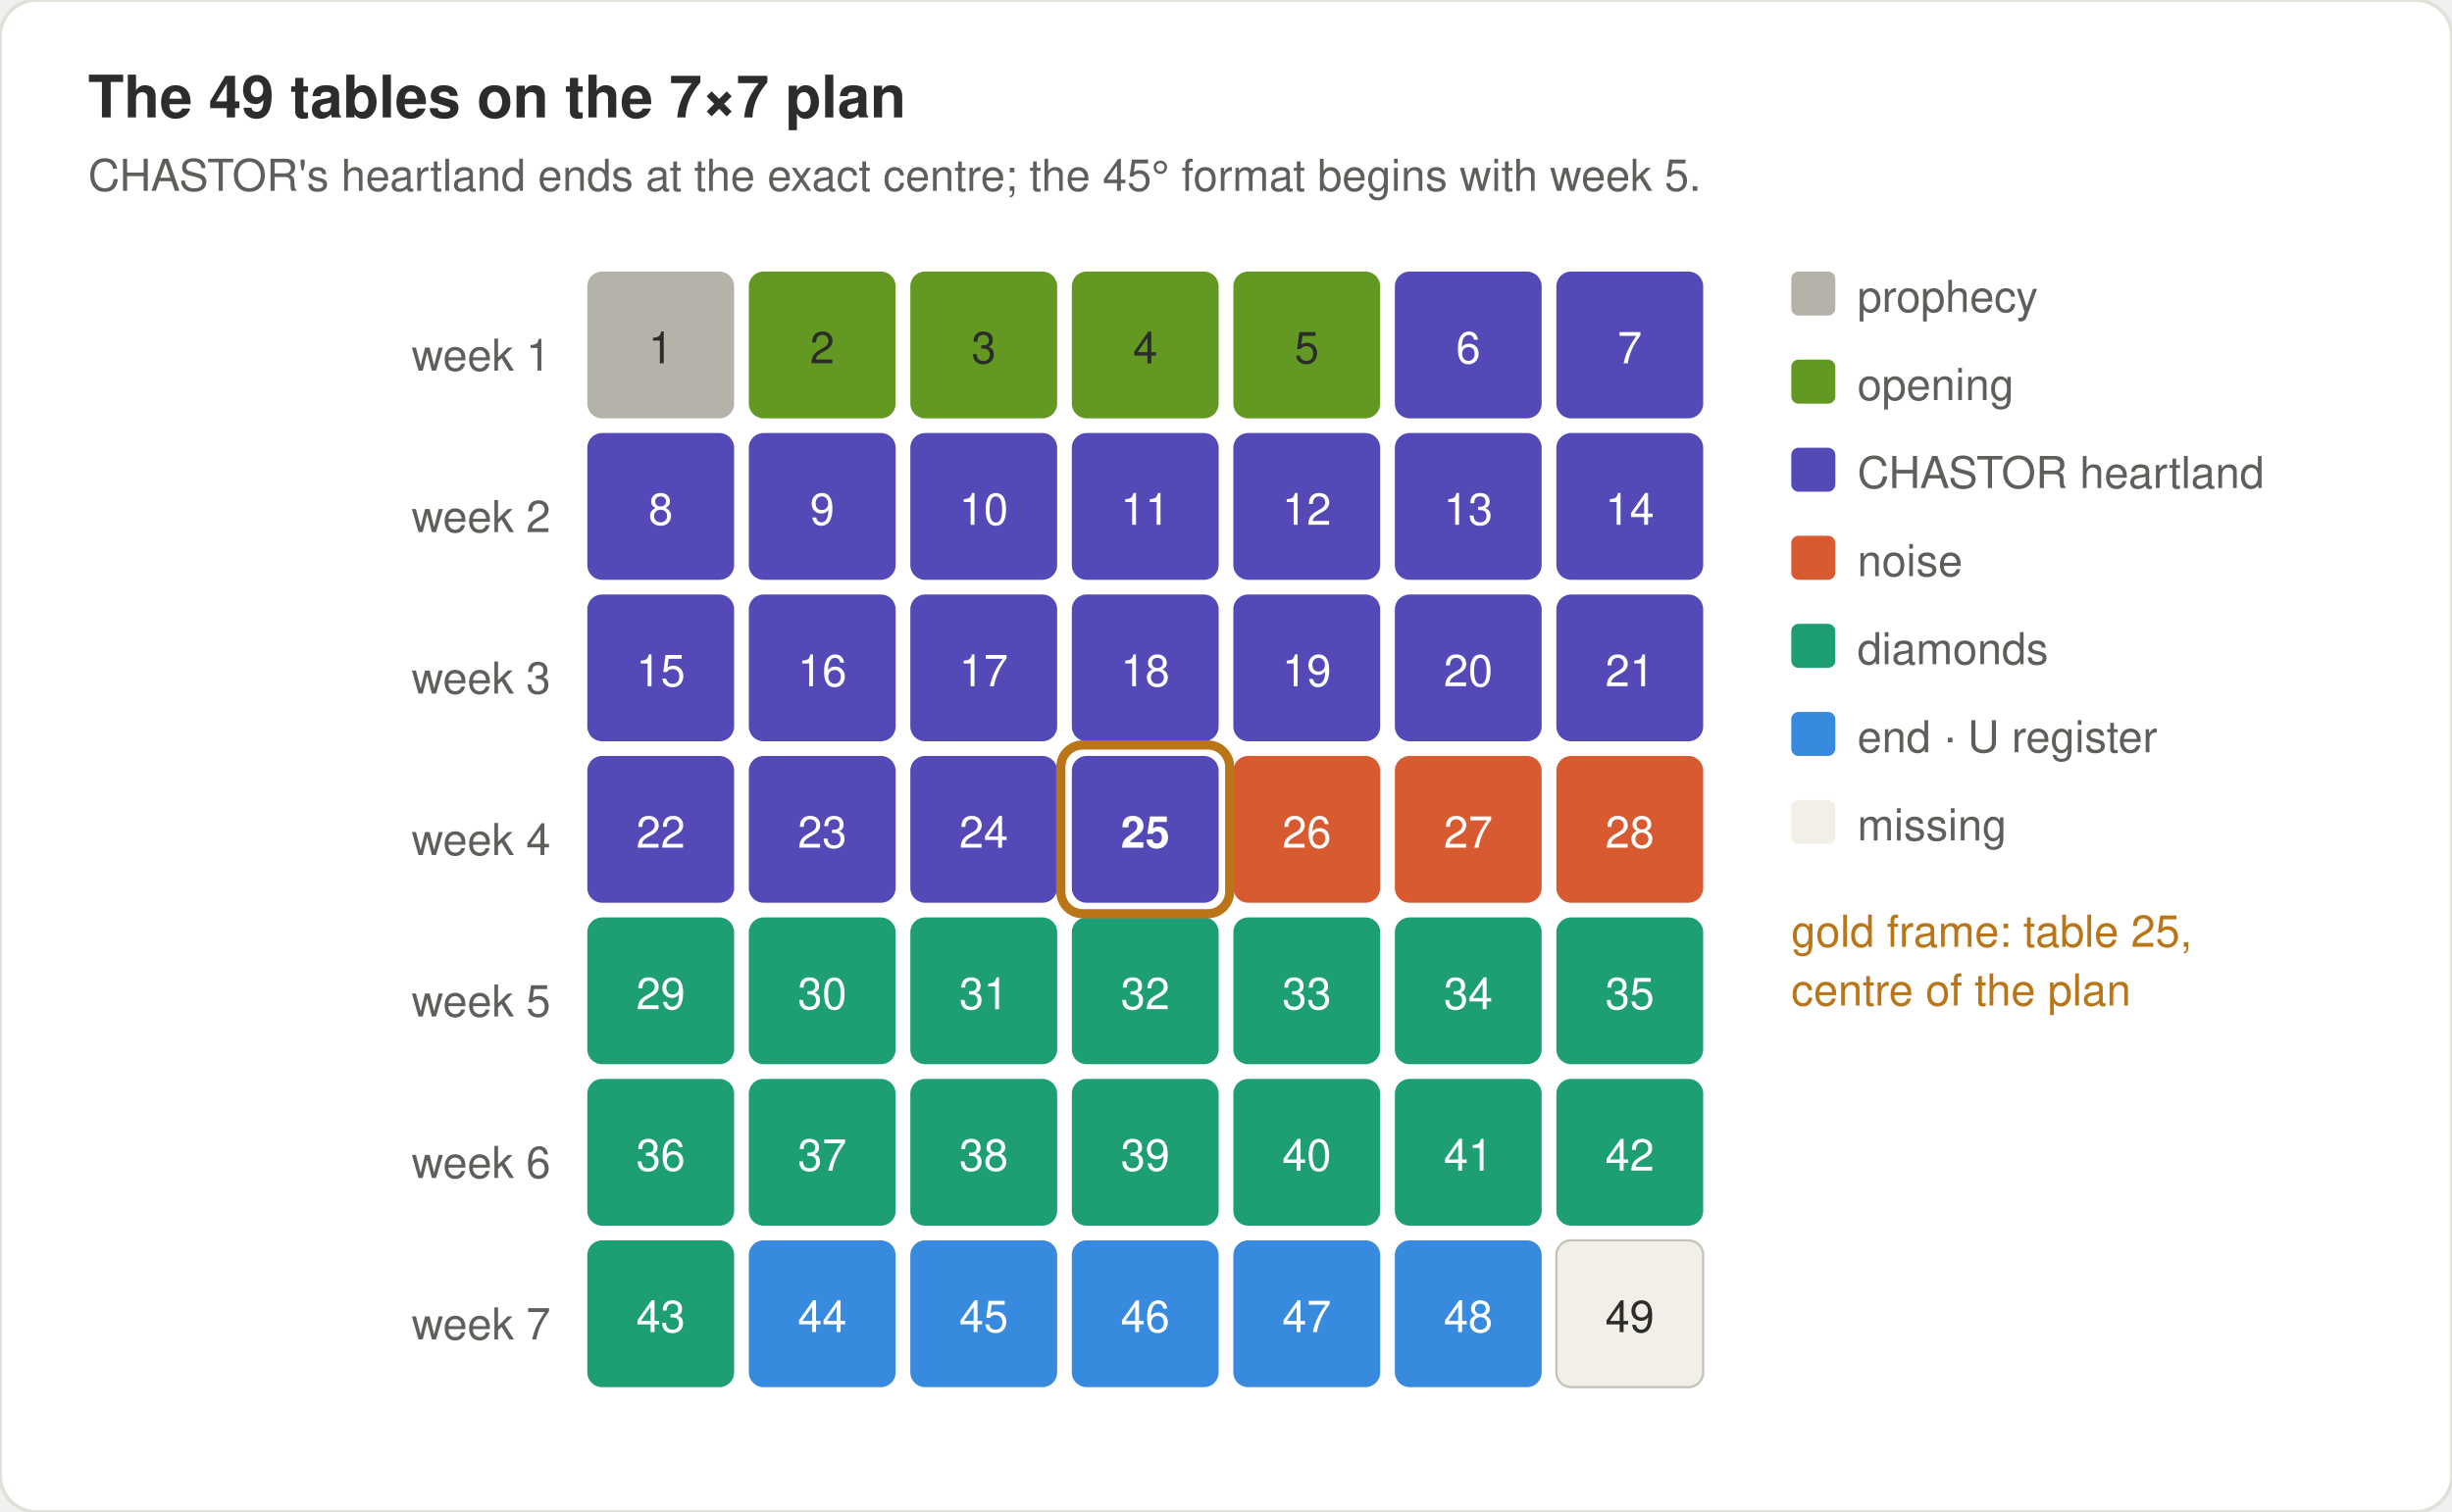
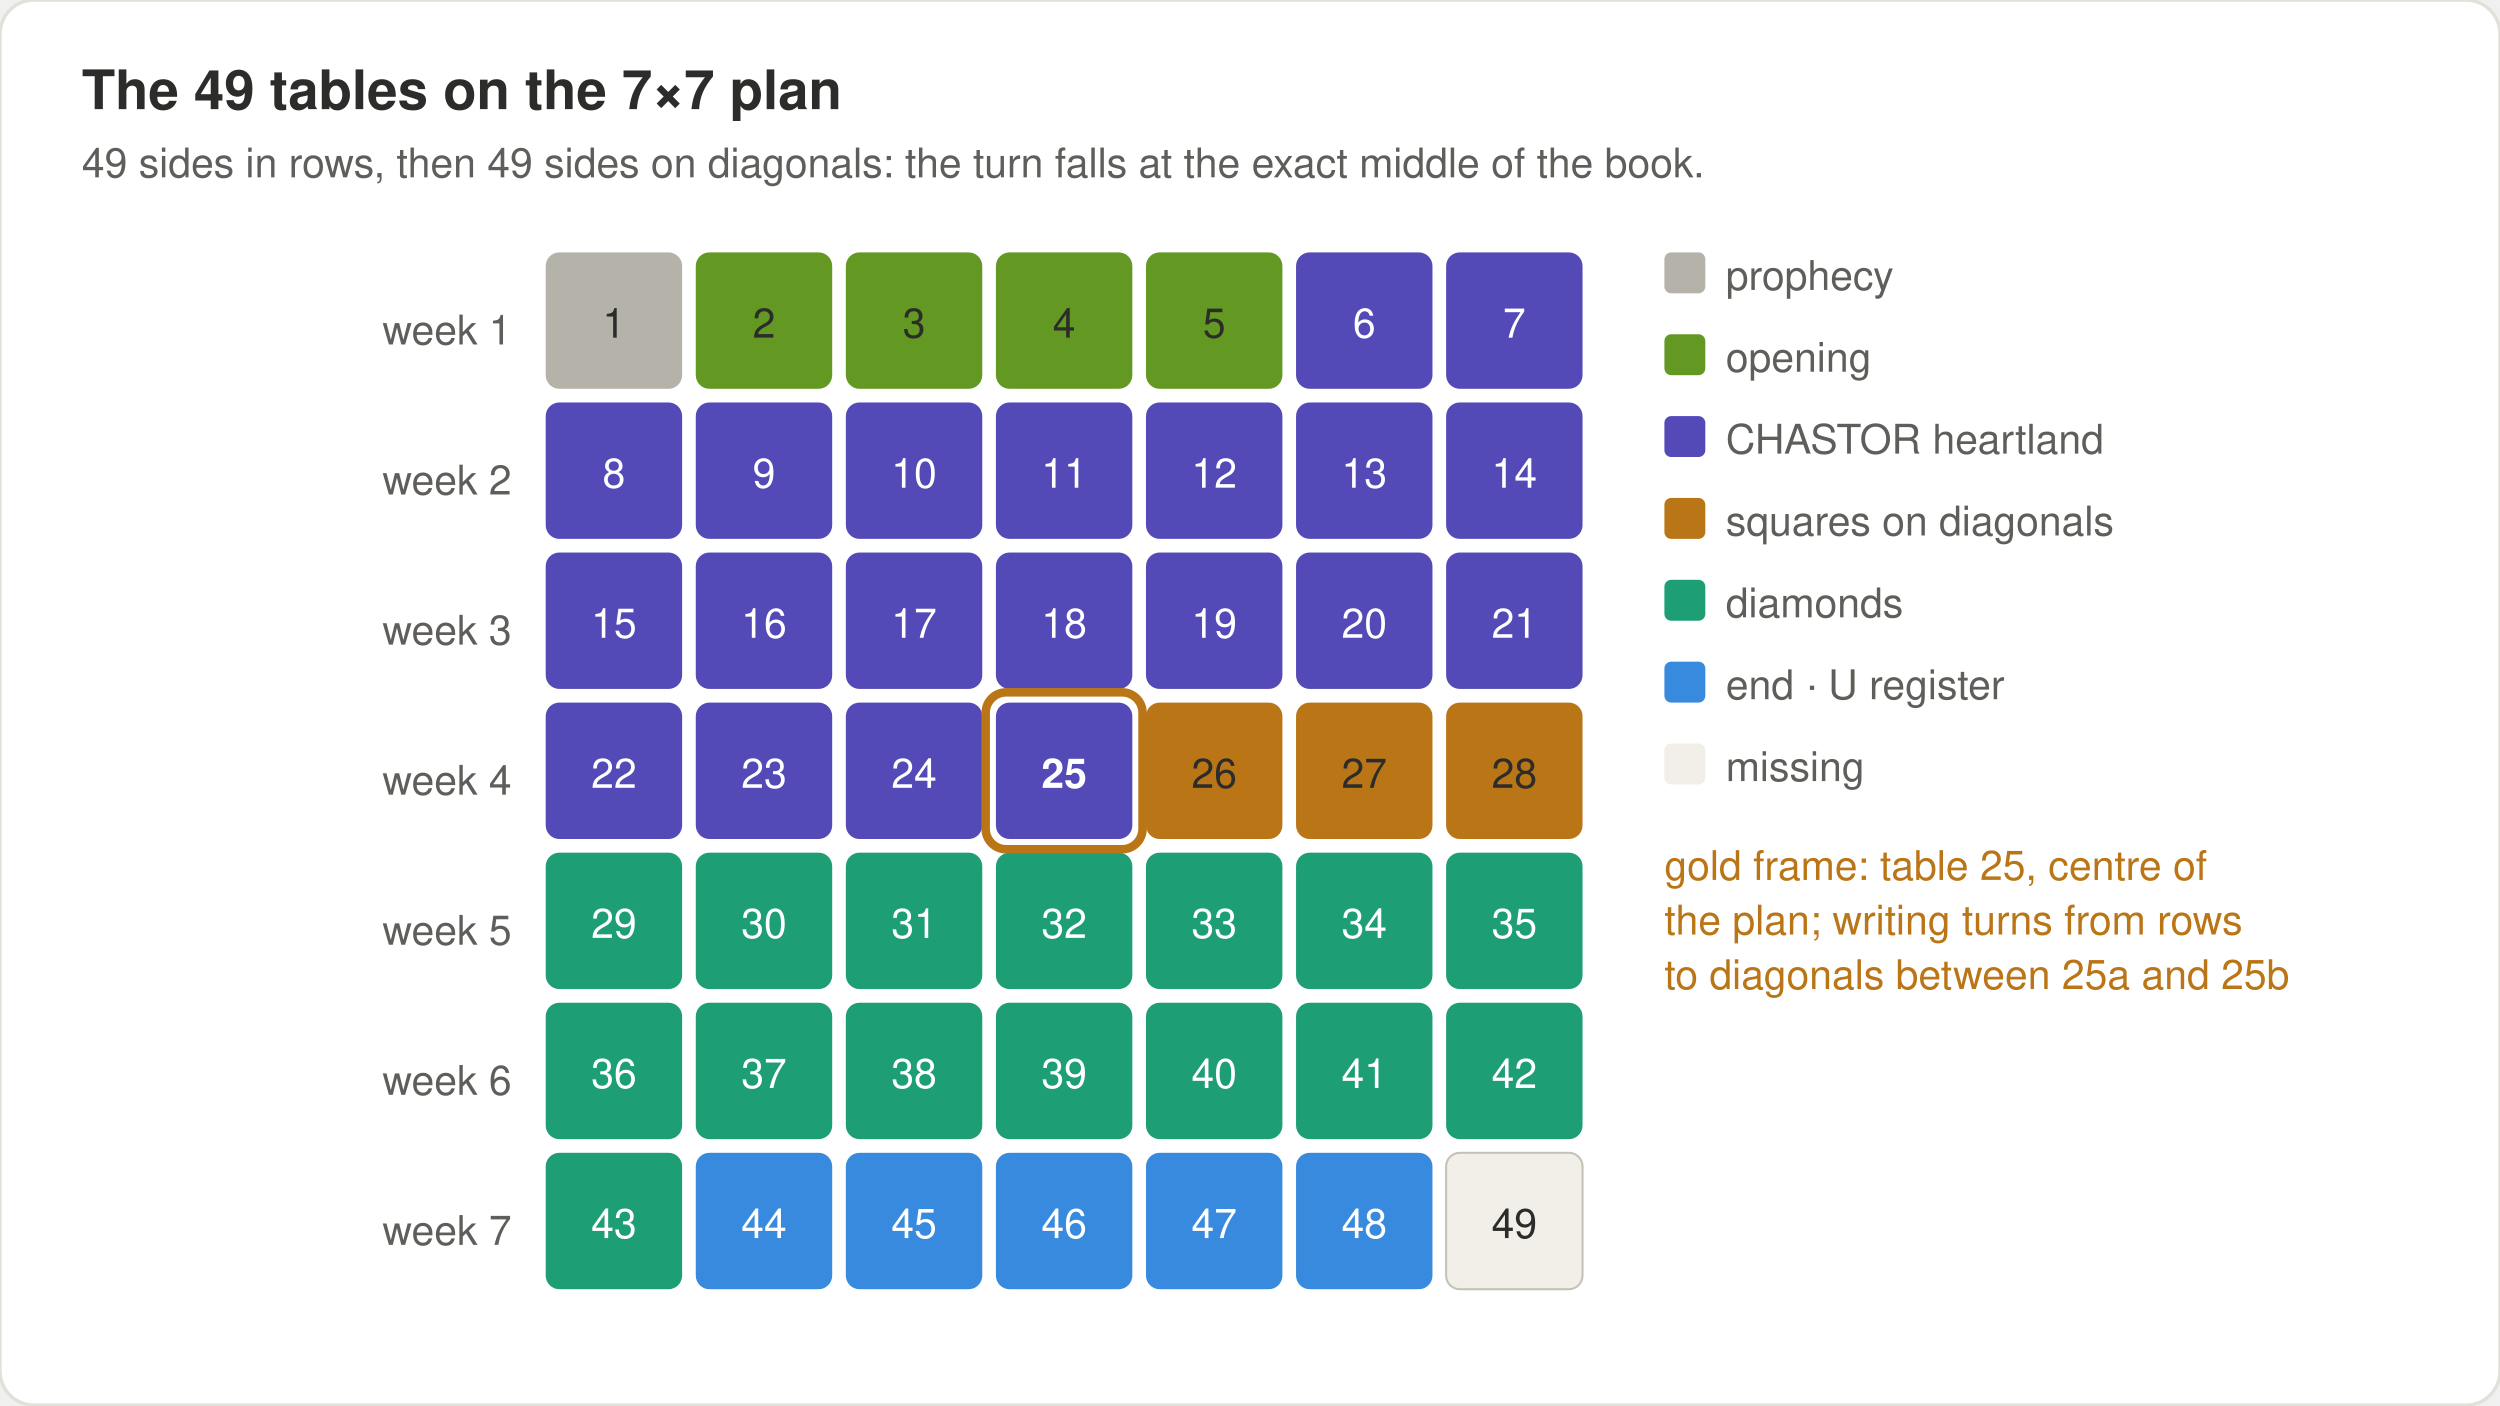
- <svg xmlns="http://www.w3.org/2000/svg" width="668" height="412" viewBox="0 0 668 412" font-family="Segoe UI, Helvetica, Arial, sans-serif" role="img">
-   <rect x="0" y="0" width="668" height="412" rx="10" fill="#FFFFFF" stroke="#E1E0D9" />
+ <svg xmlns="http://www.w3.org/2000/svg" width="733" height="412" viewBox="0 0 733 412" font-family="Segoe UI, Helvetica, Arial, sans-serif" role="img">
+   <rect x="0" y="0" width="733" height="412" rx="10" fill="#FFFFFF" stroke="#E1E0D9" />
  <text x="24" y="32" font-size="16" fill="#2C2C2A" text-anchor="start" font-weight="600">The 49 tables on the 7×7 plan</text>
-   <text x="24" y="52" font-size="12" fill="#5F5E5A" text-anchor="start" font-weight="400">CHASTOR's heartland ends at the exact centre; the 45° format begins with week 5.</text>
+   <text x="24" y="52" font-size="12" fill="#5F5E5A" text-anchor="start" font-weight="400">49 sides in rows, then 49 sides on diagonals: the turn falls at the exact middle of the book.</text>
  <text x="150" y="101" font-size="12" fill="#5F5E5A" text-anchor="end" font-weight="400">week 1</text>
  <rect x="160" y="74" width="40" height="40" rx="4" fill="#B4B2A9" />
  <text x="180.0" y="99" font-size="12" fill="#2C2C2A" text-anchor="middle" font-weight="400">1</text>
  <rect x="204" y="74" width="40" height="40" rx="4" fill="#639922" />
  <text x="224.0" y="99" font-size="12" fill="#2C2C2A" text-anchor="middle" font-weight="400">2</text>
  <rect x="248" y="74" width="40" height="40" rx="4" fill="#639922" />
  <text x="268.0" y="99" font-size="12" fill="#2C2C2A" text-anchor="middle" font-weight="400">3</text>
  <rect x="292" y="74" width="40" height="40" rx="4" fill="#639922" />
  <text x="312.0" y="99" font-size="12" fill="#2C2C2A" text-anchor="middle" font-weight="400">4</text>
  <rect x="336" y="74" width="40" height="40" rx="4" fill="#639922" />
  <text x="356.0" y="99" font-size="12" fill="#2C2C2A" text-anchor="middle" font-weight="400">5</text>
  <rect x="380" y="74" width="40" height="40" rx="4" fill="#534AB7" />
  <text x="400.0" y="99" font-size="12" fill="#FFFFFF" text-anchor="middle" font-weight="400">6</text>
  <rect x="424" y="74" width="40" height="40" rx="4" fill="#534AB7" />
  <text x="444.0" y="99" font-size="12" fill="#FFFFFF" text-anchor="middle" font-weight="400">7</text>
  <text x="150" y="145" font-size="12" fill="#5F5E5A" text-anchor="end" font-weight="400">week 2</text>
  <rect x="160" y="118" width="40" height="40" rx="4" fill="#534AB7" />
  <text x="180.0" y="143" font-size="12" fill="#FFFFFF" text-anchor="middle" font-weight="400">8</text>
  <rect x="204" y="118" width="40" height="40" rx="4" fill="#534AB7" />
  <text x="224.0" y="143" font-size="12" fill="#FFFFFF" text-anchor="middle" font-weight="400">9</text>
  <rect x="248" y="118" width="40" height="40" rx="4" fill="#534AB7" />
  <text x="268.0" y="143" font-size="12" fill="#FFFFFF" text-anchor="middle" font-weight="400">10</text>
  <rect x="292" y="118" width="40" height="40" rx="4" fill="#534AB7" />
  <text x="312.0" y="143" font-size="12" fill="#FFFFFF" text-anchor="middle" font-weight="400">11</text>
  <rect x="336" y="118" width="40" height="40" rx="4" fill="#534AB7" />
  <text x="356.0" y="143" font-size="12" fill="#FFFFFF" text-anchor="middle" font-weight="400">12</text>
  <rect x="380" y="118" width="40" height="40" rx="4" fill="#534AB7" />
  <text x="400.0" y="143" font-size="12" fill="#FFFFFF" text-anchor="middle" font-weight="400">13</text>
  <rect x="424" y="118" width="40" height="40" rx="4" fill="#534AB7" />
  <text x="444.0" y="143" font-size="12" fill="#FFFFFF" text-anchor="middle" font-weight="400">14</text>
  <text x="150" y="189" font-size="12" fill="#5F5E5A" text-anchor="end" font-weight="400">week 3</text>
  <rect x="160" y="162" width="40" height="40" rx="4" fill="#534AB7" />
  <text x="180.0" y="187" font-size="12" fill="#FFFFFF" text-anchor="middle" font-weight="400">15</text>
  <rect x="204" y="162" width="40" height="40" rx="4" fill="#534AB7" />
  <text x="224.0" y="187" font-size="12" fill="#FFFFFF" text-anchor="middle" font-weight="400">16</text>
  <rect x="248" y="162" width="40" height="40" rx="4" fill="#534AB7" />
  <text x="268.0" y="187" font-size="12" fill="#FFFFFF" text-anchor="middle" font-weight="400">17</text>
  <rect x="292" y="162" width="40" height="40" rx="4" fill="#534AB7" />
  <text x="312.0" y="187" font-size="12" fill="#FFFFFF" text-anchor="middle" font-weight="400">18</text>
  <rect x="336" y="162" width="40" height="40" rx="4" fill="#534AB7" />
  <text x="356.0" y="187" font-size="12" fill="#FFFFFF" text-anchor="middle" font-weight="400">19</text>
  <rect x="380" y="162" width="40" height="40" rx="4" fill="#534AB7" />
  <text x="400.0" y="187" font-size="12" fill="#FFFFFF" text-anchor="middle" font-weight="400">20</text>
  <rect x="424" y="162" width="40" height="40" rx="4" fill="#534AB7" />
  <text x="444.0" y="187" font-size="12" fill="#FFFFFF" text-anchor="middle" font-weight="400">21</text>
  <text x="150" y="233" font-size="12" fill="#5F5E5A" text-anchor="end" font-weight="400">week 4</text>
  <rect x="160" y="206" width="40" height="40" rx="4" fill="#534AB7" />
  <text x="180.0" y="231" font-size="12" fill="#FFFFFF" text-anchor="middle" font-weight="400">22</text>
  <rect x="204" y="206" width="40" height="40" rx="4" fill="#534AB7" />
  <text x="224.0" y="231" font-size="12" fill="#FFFFFF" text-anchor="middle" font-weight="400">23</text>
  <rect x="248" y="206" width="40" height="40" rx="4" fill="#534AB7" />
  <text x="268.0" y="231" font-size="12" fill="#FFFFFF" text-anchor="middle" font-weight="400">24</text>
  <rect x="292" y="206" width="40" height="40" rx="4" fill="#534AB7" />
  <text x="312.0" y="231" font-size="12" fill="#FFFFFF" text-anchor="middle" font-weight="600">25</text>
-   <rect x="336" y="206" width="40" height="40" rx="4" fill="#D85A30" />
-   <text x="356.0" y="231" font-size="12" fill="#FFFFFF" text-anchor="middle" font-weight="400">26</text>
-   <rect x="380" y="206" width="40" height="40" rx="4" fill="#D85A30" />
-   <text x="400.0" y="231" font-size="12" fill="#FFFFFF" text-anchor="middle" font-weight="400">27</text>
-   <rect x="424" y="206" width="40" height="40" rx="4" fill="#D85A30" />
-   <text x="444.0" y="231" font-size="12" fill="#FFFFFF" text-anchor="middle" font-weight="400">28</text>
+   <rect x="336" y="206" width="40" height="40" rx="4" fill="#BA7517" />
+   <text x="356.0" y="231" font-size="12" fill="#2C2C2A" text-anchor="middle" font-weight="400">26</text>
+   <rect x="380" y="206" width="40" height="40" rx="4" fill="#BA7517" />
+   <text x="400.0" y="231" font-size="12" fill="#2C2C2A" text-anchor="middle" font-weight="400">27</text>
+   <rect x="424" y="206" width="40" height="40" rx="4" fill="#BA7517" />
+   <text x="444.0" y="231" font-size="12" fill="#2C2C2A" text-anchor="middle" font-weight="400">28</text>
  <text x="150" y="277" font-size="12" fill="#5F5E5A" text-anchor="end" font-weight="400">week 5</text>
  <rect x="160" y="250" width="40" height="40" rx="4" fill="#1D9E75" />
  <text x="180.0" y="275" font-size="12" fill="#FFFFFF" text-anchor="middle" font-weight="400">29</text>
  <rect x="204" y="250" width="40" height="40" rx="4" fill="#1D9E75" />
  <text x="224.0" y="275" font-size="12" fill="#FFFFFF" text-anchor="middle" font-weight="400">30</text>
  <rect x="248" y="250" width="40" height="40" rx="4" fill="#1D9E75" />
  <text x="268.0" y="275" font-size="12" fill="#FFFFFF" text-anchor="middle" font-weight="400">31</text>
  <rect x="292" y="250" width="40" height="40" rx="4" fill="#1D9E75" />
  <text x="312.0" y="275" font-size="12" fill="#FFFFFF" text-anchor="middle" font-weight="400">32</text>
  <rect x="336" y="250" width="40" height="40" rx="4" fill="#1D9E75" />
  <text x="356.0" y="275" font-size="12" fill="#FFFFFF" text-anchor="middle" font-weight="400">33</text>
  <rect x="380" y="250" width="40" height="40" rx="4" fill="#1D9E75" />
  <text x="400.0" y="275" font-size="12" fill="#FFFFFF" text-anchor="middle" font-weight="400">34</text>
  <rect x="424" y="250" width="40" height="40" rx="4" fill="#1D9E75" />
  <text x="444.0" y="275" font-size="12" fill="#FFFFFF" text-anchor="middle" font-weight="400">35</text>
  <text x="150" y="321" font-size="12" fill="#5F5E5A" text-anchor="end" font-weight="400">week 6</text>
  <rect x="160" y="294" width="40" height="40" rx="4" fill="#1D9E75" />
  <text x="180.0" y="319" font-size="12" fill="#FFFFFF" text-anchor="middle" font-weight="400">36</text>
  <rect x="204" y="294" width="40" height="40" rx="4" fill="#1D9E75" />
  <text x="224.0" y="319" font-size="12" fill="#FFFFFF" text-anchor="middle" font-weight="400">37</text>
  <rect x="248" y="294" width="40" height="40" rx="4" fill="#1D9E75" />
  <text x="268.0" y="319" font-size="12" fill="#FFFFFF" text-anchor="middle" font-weight="400">38</text>
  <rect x="292" y="294" width="40" height="40" rx="4" fill="#1D9E75" />
  <text x="312.0" y="319" font-size="12" fill="#FFFFFF" text-anchor="middle" font-weight="400">39</text>
  <rect x="336" y="294" width="40" height="40" rx="4" fill="#1D9E75" />
  <text x="356.0" y="319" font-size="12" fill="#FFFFFF" text-anchor="middle" font-weight="400">40</text>
  <rect x="380" y="294" width="40" height="40" rx="4" fill="#1D9E75" />
  <text x="400.0" y="319" font-size="12" fill="#FFFFFF" text-anchor="middle" font-weight="400">41</text>
  <rect x="424" y="294" width="40" height="40" rx="4" fill="#1D9E75" />
  <text x="444.0" y="319" font-size="12" fill="#FFFFFF" text-anchor="middle" font-weight="400">42</text>
  <text x="150" y="365" font-size="12" fill="#5F5E5A" text-anchor="end" font-weight="400">week 7</text>
  <rect x="160" y="338" width="40" height="40" rx="4" fill="#1D9E75" />
  <text x="180.0" y="363" font-size="12" fill="#FFFFFF" text-anchor="middle" font-weight="400">43</text>
  <rect x="204" y="338" width="40" height="40" rx="4" fill="#378ADD" />
  <text x="224.0" y="363" font-size="12" fill="#FFFFFF" text-anchor="middle" font-weight="400">44</text>
  <rect x="248" y="338" width="40" height="40" rx="4" fill="#378ADD" />
  <text x="268.0" y="363" font-size="12" fill="#FFFFFF" text-anchor="middle" font-weight="400">45</text>
  <rect x="292" y="338" width="40" height="40" rx="4" fill="#378ADD" />
  <text x="312.0" y="363" font-size="12" fill="#FFFFFF" text-anchor="middle" font-weight="400">46</text>
  <rect x="336" y="338" width="40" height="40" rx="4" fill="#378ADD" />
  <text x="356.0" y="363" font-size="12" fill="#FFFFFF" text-anchor="middle" font-weight="400">47</text>
  <rect x="380" y="338" width="40" height="40" rx="4" fill="#378ADD" />
  <text x="400.0" y="363" font-size="12" fill="#FFFFFF" text-anchor="middle" font-weight="400">48</text>
  <rect x="424" y="338" width="40" height="40" rx="4" fill="#F1EFE8" stroke="#C3C2B7" stroke-width="0.6" />
  <text x="444.0" y="363" font-size="12" fill="#2C2C2A" text-anchor="middle" font-weight="400">49</text>
  <rect x="289" y="203" width="46" height="46" rx="6" fill="none" stroke="#BA7517" stroke-width="2.5" />
  <rect x="488" y="74" width="12" height="12" rx="2" fill="#B4B2A9" />
  <text x="506" y="85" font-size="12" fill="#5F5E5A" text-anchor="start" font-weight="400">prophecy</text>
  <rect x="488" y="98" width="12" height="12" rx="2" fill="#639922" />
  <text x="506" y="109" font-size="12" fill="#5F5E5A" text-anchor="start" font-weight="400">opening</text>
  <rect x="488" y="122" width="12" height="12" rx="2" fill="#534AB7" />
  <text x="506" y="133" font-size="12" fill="#5F5E5A" text-anchor="start" font-weight="400">CHASTOR heartland</text>
-   <rect x="488" y="146" width="12" height="12" rx="2" fill="#D85A30" />
-   <text x="506" y="157" font-size="12" fill="#5F5E5A" text-anchor="start" font-weight="400">noise</text>
+   <rect x="488" y="146" width="12" height="12" rx="2" fill="#BA7517" />
+   <text x="506" y="157" font-size="12" fill="#5F5E5A" text-anchor="start" font-weight="400">squares on diagonals</text>
  <rect x="488" y="170" width="12" height="12" rx="2" fill="#1D9E75" />
  <text x="506" y="181" font-size="12" fill="#5F5E5A" text-anchor="start" font-weight="400">diamonds</text>
  <rect x="488" y="194" width="12" height="12" rx="2" fill="#378ADD" />
  <text x="506" y="205" font-size="12" fill="#5F5E5A" text-anchor="start" font-weight="400">end · U register</text>
  <rect x="488" y="218" width="12" height="12" rx="2" fill="#F1EFE8" />
  <text x="506" y="229" font-size="12" fill="#5F5E5A" text-anchor="start" font-weight="400">missing</text>
-   <text x="488" y="258" font-size="12" fill="#BA7517" text-anchor="start" font-weight="400">gold frame: table 25,</text>
-   <text x="488" y="274" font-size="12" fill="#BA7517" text-anchor="start" font-weight="400">centre of the plan</text>
+   <text x="488" y="258" font-size="12" fill="#BA7517" text-anchor="start" font-weight="400">gold frame: table 25, centre of</text>
+   <text x="488" y="274" font-size="12" fill="#BA7517" text-anchor="start" font-weight="400">the plan; writing turns from rows</text>
+   <text x="488" y="290" font-size="12" fill="#BA7517" text-anchor="start" font-weight="400">to diagonals between 25a and 25b</text>
</svg>
